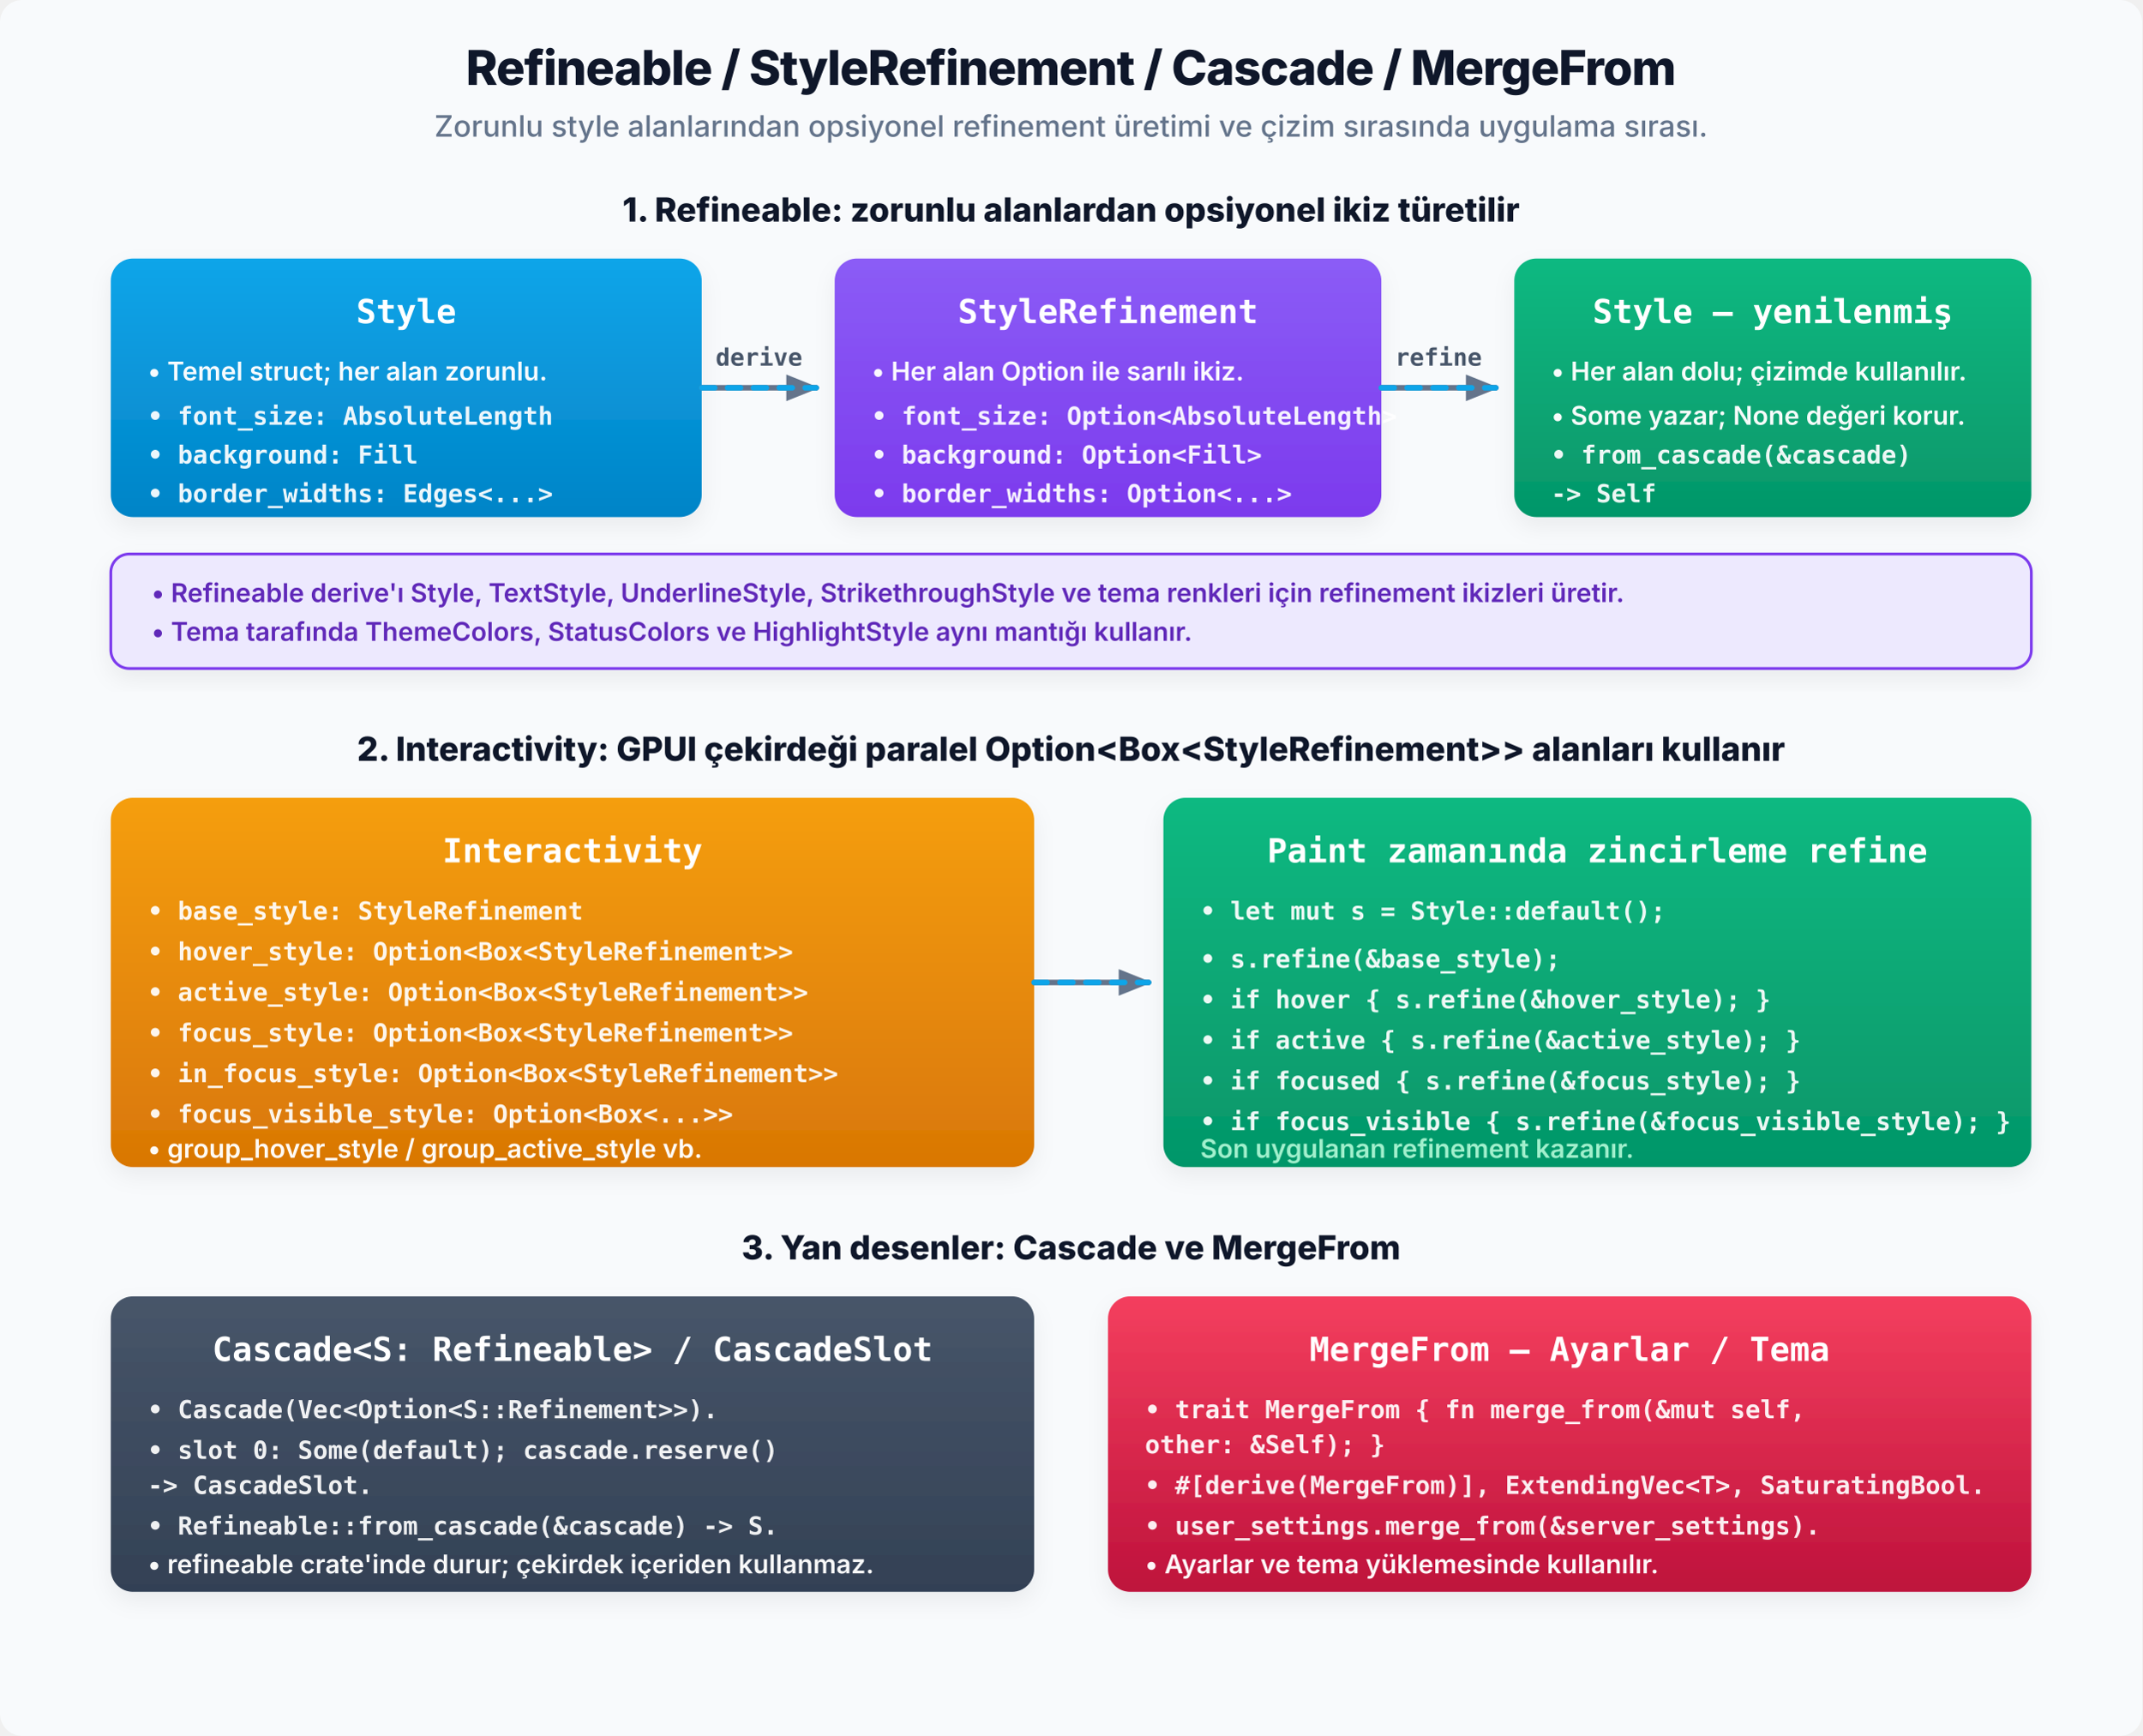
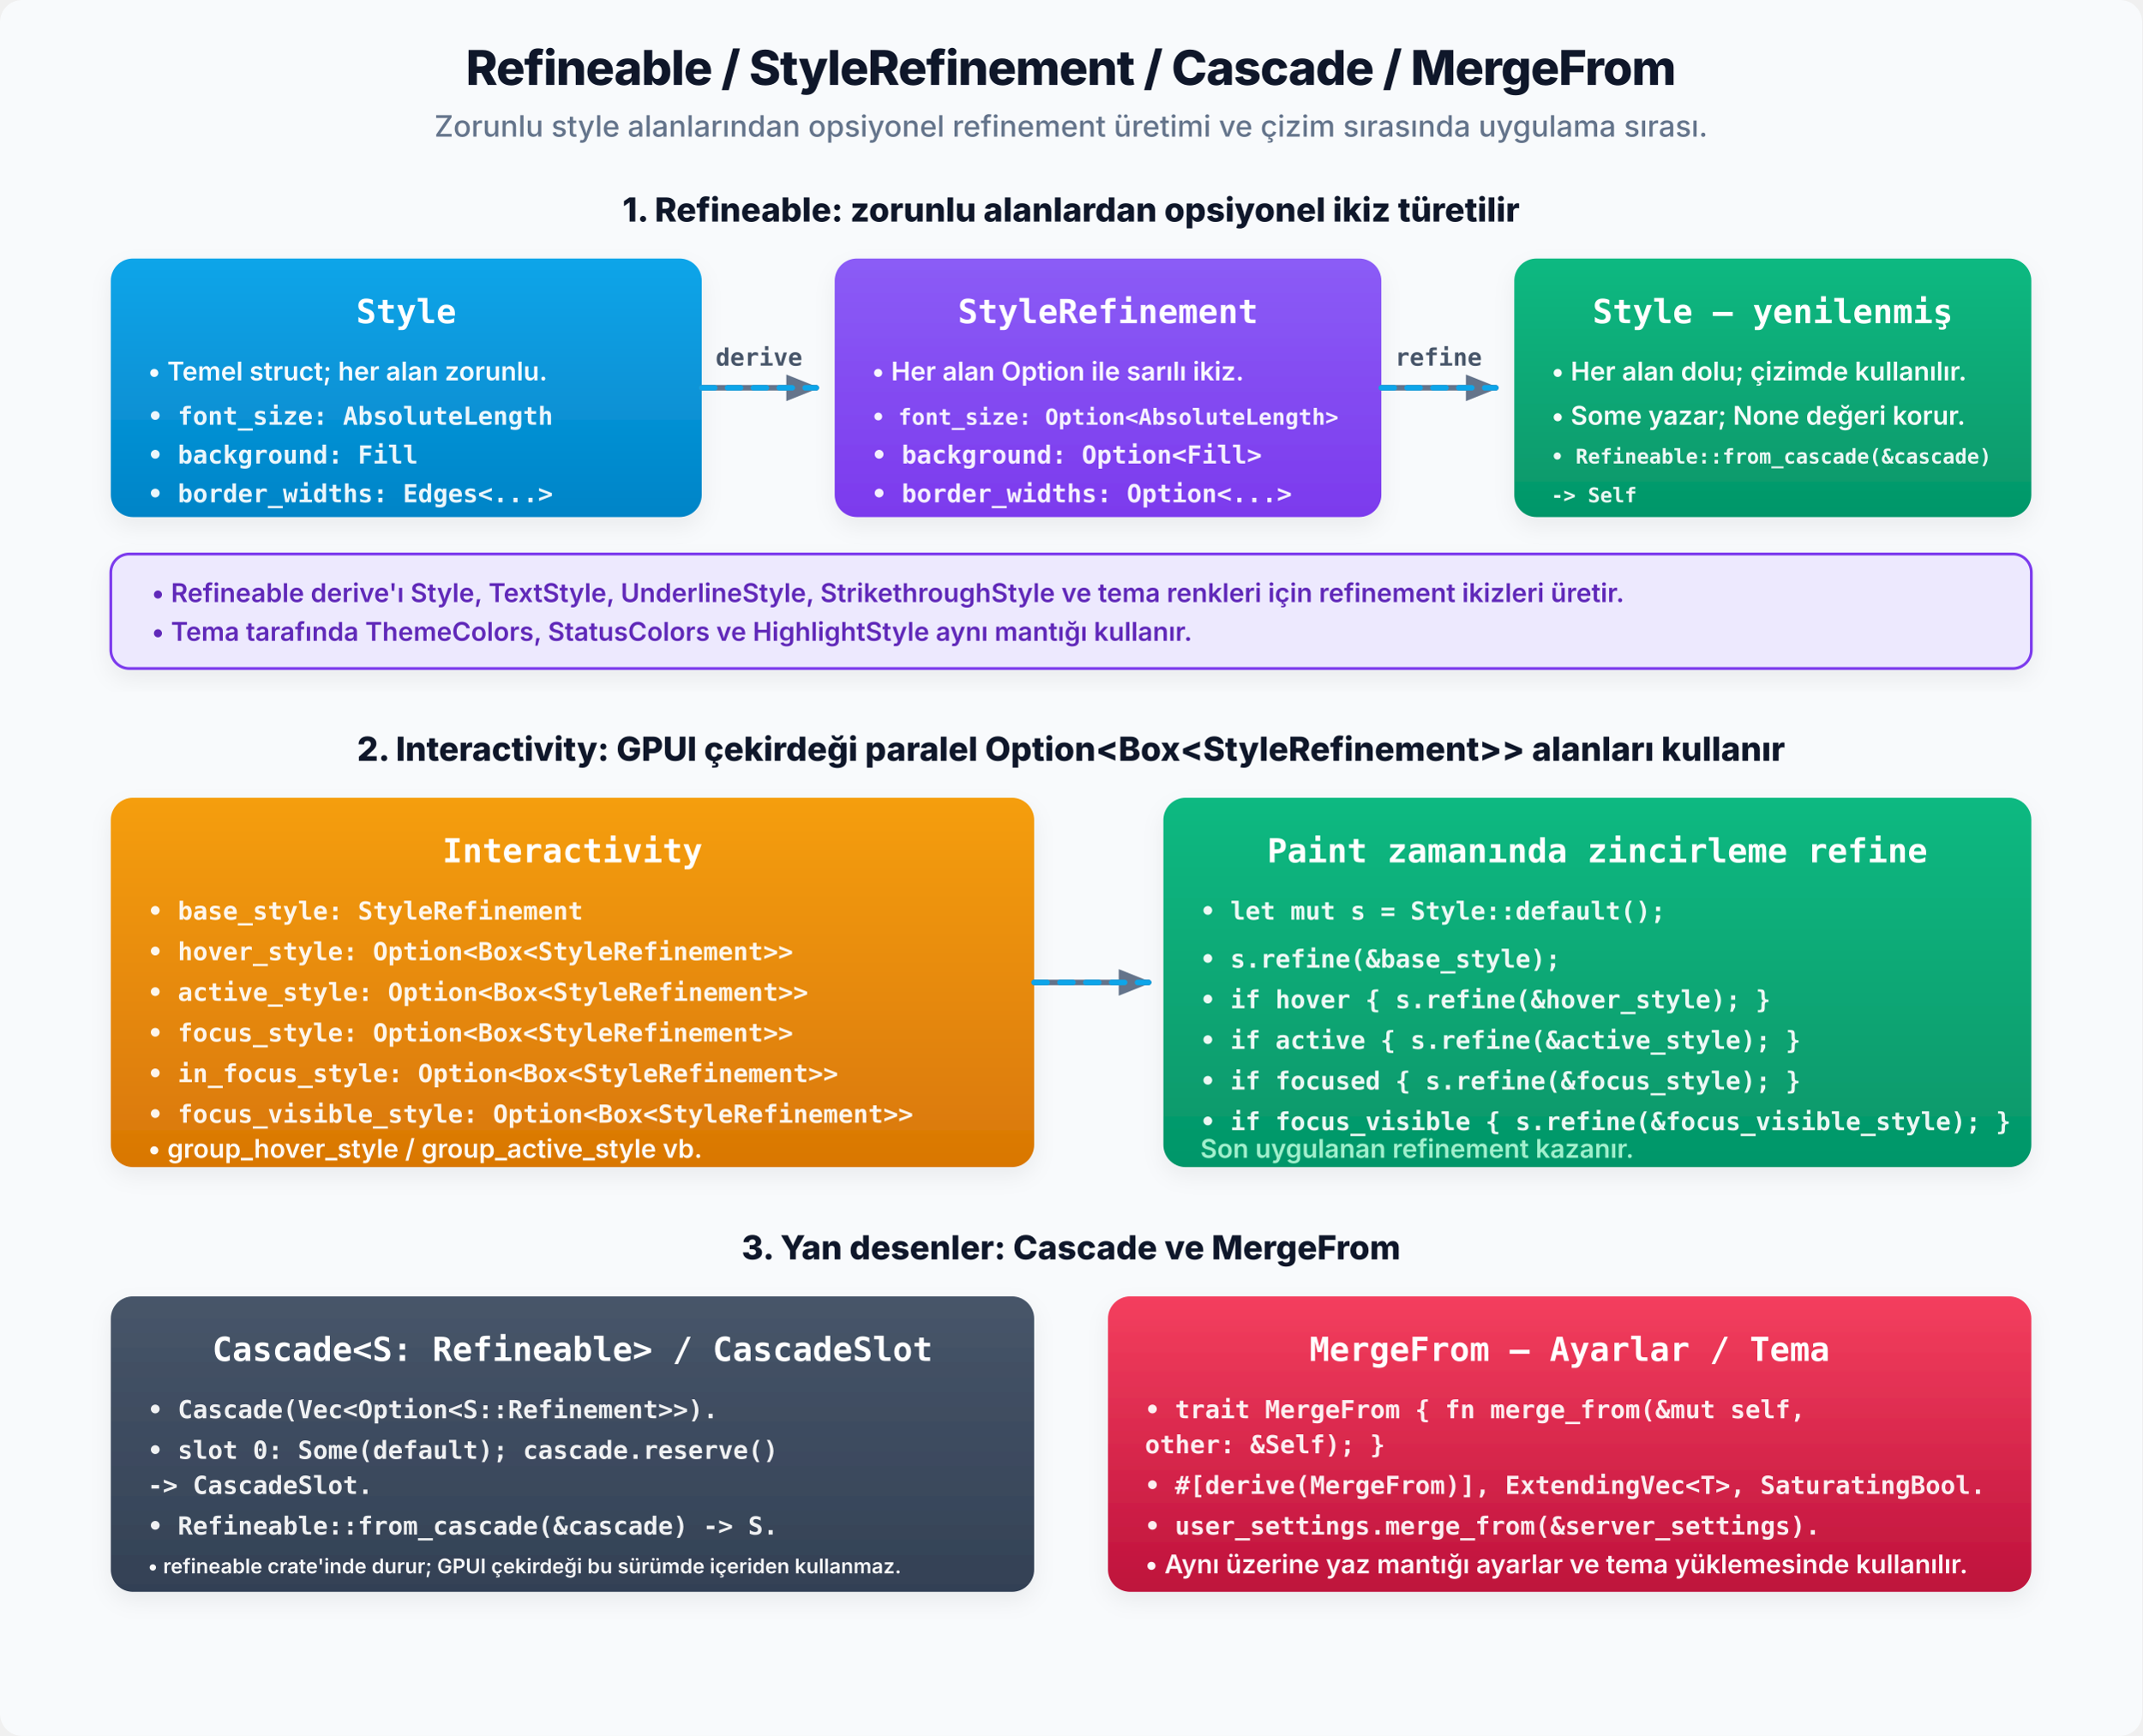
<svg xmlns="http://www.w3.org/2000/svg" viewBox="0 0 1160 940">
  <defs>
    <filter id="shadow" x="-20%" y="-20%" width="140%" height="140%">
      <feDropShadow dx="0" dy="5" stdDeviation="6" flood-color="#0f172a" flood-opacity="0.06" />
    </filter>
    <marker id="arrow" viewBox="0 0 10 10" refX="9" refY="5" markerWidth="6" markerHeight="6" orient="auto">
      <path d="M 0 1 L 10 5 L 0 9 Z" fill="#64748b" />
    </marker>
    <linearGradient id="g-sky" x1="0" y1="0" x2="0" y2="1">
      <stop offset="0" stop-color="#0ea5e9" />
      <stop offset="1" stop-color="#0284c7" />
    </linearGradient>
    <linearGradient id="g-purple" x1="0" y1="0" x2="0" y2="1">
      <stop offset="0" stop-color="#8b5cf6" />
      <stop offset="1" stop-color="#7c3aed" />
    </linearGradient>
    <linearGradient id="g-green" x1="0" y1="0" x2="0" y2="1">
      <stop offset="0" stop-color="#10b981" />
      <stop offset="1" stop-color="#059669" />
    </linearGradient>
    <linearGradient id="g-amber" x1="0" y1="0" x2="0" y2="1">
      <stop offset="0" stop-color="#f59e0b" />
      <stop offset="1" stop-color="#d97706" />
    </linearGradient>
    <linearGradient id="g-slate" x1="0" y1="0" x2="0" y2="1">
      <stop offset="0" stop-color="#475569" />
      <stop offset="1" stop-color="#334155" />
    </linearGradient>
    <linearGradient id="g-rose" x1="0" y1="0" x2="0" y2="1">
      <stop offset="0" stop-color="#f43f5e" />
      <stop offset="1" stop-color="#be123c" />
    </linearGradient>
    <style>
      .bg { fill: #f8fafc; }
      .title { font: 800 26px system-ui, -apple-system, sans-serif; fill: #0f172a; letter-spacing: -0.5px; text-anchor: middle; }
      .sub { font: 500 16px system-ui, -apple-system, sans-serif; fill: #64748b; text-anchor: middle; }

      .c-title { font: 800 18px ui-monospace, SFMono-Regular, monospace; fill: #ffffff; text-anchor: middle; }
      .c-body { font: 600 14px system-ui, -apple-system, sans-serif; fill: #ffffff; opacity: 0.96; }
      .c-mono { font: 700 13.5px ui-monospace, SFMono-Regular, monospace; fill: #ffffff; opacity: 0.92; }

      .card { filter: url(#shadow); }
      .arrow-soft { stroke: #64748b; stroke-width: 3; fill: none; marker-end: url(#arrow); stroke-linecap: round; stroke-linejoin: round; }
      .arrow-flow { stroke: #0ea5e9; stroke-width: 3; fill: none; stroke-linecap: round; stroke-dasharray: 7 7; }

      .edge { font: 700 13px ui-monospace, SFMono-Regular, monospace; fill: #475569; text-anchor: middle; }
      .section-label { font: 800 18px system-ui, -apple-system, sans-serif; fill: #0f172a; text-anchor: middle; }

      @keyframes flow { to { stroke-dashoffset: -28; } }
      .flow { animation: flow 1.2s linear infinite; }

      @keyframes stepGlow {
        0%, 100% { opacity: 0.0; }
        50%      { opacity: 1.0; }
      }
      .step1 { animation: stepGlow 10s ease-in-out infinite; }
      .step2 { animation: stepGlow 10s ease-in-out infinite; animation-delay: 2.5s; }
      .step3 { animation: stepGlow 10s ease-in-out infinite; animation-delay: 5s; }
      .step4 { animation: stepGlow 10s ease-in-out infinite; animation-delay: 7.5s; }
    </style>
  </defs>
  <rect width="100%" height="100%" rx="12" class="bg" />
  <text x="580" y="46" class="title">Refineable / StyleRefinement / Cascade / MergeFrom</text>
  <text x="580" y="74" class="sub">Zorunlu style alanlarından opsiyonel refinement üretimi ve çizim sırasında uygulama sırası.</text>
  <text x="580" y="120" class="section-label">1. Refineable: zorunlu alanlardan opsiyonel ikiz türetilir</text>
  <g transform="translate(60, 140)">
    <rect width="320" height="140" rx="12" fill="url(#g-sky)" class="card" />
    <text x="160" y="35" class="c-title">Style</text>
    <text x="20" y="66" class="c-body">• Temel struct; her alan zorunlu.</text>
    <text x="20" y="90" class="c-mono">• font_size: AbsoluteLength</text>
    <text x="20" y="111" class="c-mono">• background: Fill</text>
    <text x="20" y="132" class="c-mono">• border_widths: Edges&lt;...&gt;</text>
  </g>
  <path d="M 380 210 H 442" class="arrow-soft" />
  <path d="M 380 210 H 442" class="arrow-flow flow" />
  <text x="411" y="198" class="edge">derive</text>
  <g transform="translate(452, 140)">
    <rect width="296" height="140" rx="12" fill="url(#g-purple)" class="card" />
    <text x="148" y="35" class="c-title">StyleRefinement</text>
    <text x="20" y="66" class="c-body">• Her alan Option ile sarılı ikiz.</text>
-     <text x="20" y="90" class="c-mono">• font_size: Option&lt;AbsoluteLength&gt;</text>
+     <text x="20" y="90" class="c-mono" style="font-size:12px">• font_size: Option&lt;AbsoluteLength&gt;</text>
    <text x="20" y="111" class="c-mono">• background: Option&lt;Fill&gt;</text>
    <text x="20" y="132" class="c-mono">• border_widths: Option&lt;...&gt;</text>
  </g>
  <path d="M 748 210 H 810" class="arrow-soft" />
  <path d="M 748 210 H 810" class="arrow-flow flow" />
  <text x="779" y="198" class="edge">refine</text>
  <g transform="translate(820, 140)">
    <rect width="280" height="140" rx="12" fill="url(#g-green)" class="card" />
    <text x="140" y="35" class="c-title">Style — yenilenmiş</text>
    <text x="20" y="66" class="c-body">• Her alan dolu; çizimde kullanılır.</text>
    <text x="20" y="90" class="c-body">• Some yazar; None değeri korur.</text>
-     <text x="20" y="111" class="c-mono">• from_cascade(&amp;cascade)</text>
-     <text x="20" y="132" class="c-mono">  -&gt; Self</text>
+     <text x="20" y="111" class="c-mono" style="font-size:11px">• Refineable::from_cascade(&amp;cascade)</text>
+     <text x="20" y="132" class="c-mono" style="font-size:11px">  -&gt; Self</text>
  </g>
  <g transform="translate(60, 300)">
    <rect width="1040" height="62" rx="10" fill="#ede9fe" stroke="#7c3aed" stroke-width="1.5" class="card" />
    <text x="22" y="26" class="c-body" style="fill:#5b21b6">• Refineable derive'ı Style, TextStyle, UnderlineStyle, StrikethroughStyle ve tema renkleri için refinement ikizleri üretir.</text>
    <text x="22" y="47" class="c-body" style="fill:#5b21b6">• Tema tarafında ThemeColors, StatusColors ve HighlightStyle aynı mantığı kullanır.</text>
  </g>
  <text x="580" y="412" class="section-label">2. Interactivity: GPUI çekirdeği paralel Option&lt;Box&lt;StyleRefinement&gt;&gt; alanları kullanır</text>
  <g transform="translate(60, 432)">
    <rect width="500" height="200" rx="12" fill="url(#g-amber)" class="card" />
    <text x="250" y="35" class="c-title">Interactivity</text>
    <text x="20" y="66" class="c-mono">• base_style: StyleRefinement</text>
    <text x="20" y="88" class="c-mono">• hover_style: Option&lt;Box&lt;StyleRefinement&gt;&gt;</text>
    <text x="20" y="110" class="c-mono">• active_style: Option&lt;Box&lt;StyleRefinement&gt;&gt;</text>
    <text x="20" y="132" class="c-mono">• focus_style: Option&lt;Box&lt;StyleRefinement&gt;&gt;</text>
    <text x="20" y="154" class="c-mono">• in_focus_style: Option&lt;Box&lt;StyleRefinement&gt;&gt;</text>
-     <text x="20" y="176" class="c-mono">• focus_visible_style: Option&lt;Box&lt;...&gt;&gt;</text>
+     <text x="20" y="176" class="c-mono" font-size="12.5">• focus_visible_style: Option&lt;Box&lt;StyleRefinement&gt;&gt;</text>
    <text x="20" y="195" class="c-body" opacity="0.9">• group_hover_style / group_active_style vb.</text>
  </g>
  <path d="M 560 532 H 622" class="arrow-soft" />
  <path d="M 560 532 H 622" class="arrow-flow flow" />
  <g transform="translate(630, 432)">
    <rect width="470" height="200" rx="12" fill="url(#g-green)" class="card" />
    <text x="235" y="35" class="c-title">Paint zamanında zincirleme refine</text>
    <text x="20" y="66" class="c-mono">• let mut s = Style::default();</text>
    <g>
      <rect class="step1" x="10" y="76" width="450" height="22" rx="6" fill="#ffffff" opacity="0" />
      <text x="20" y="92" class="c-mono">• s.refine(&amp;base_style);</text>
    </g>
    <g>
      <rect class="step2" x="10" y="98" width="450" height="22" rx="6" fill="#ffffff" opacity="0" />
      <text x="20" y="114" class="c-mono">• if hover { s.refine(&amp;hover_style); }</text>
    </g>
    <g>
      <rect class="step3" x="10" y="120" width="450" height="22" rx="6" fill="#ffffff" opacity="0" />
      <text x="20" y="136" class="c-mono">• if active { s.refine(&amp;active_style); }</text>
    </g>
    <g>
      <rect class="step4" x="10" y="142" width="450" height="22" rx="6" fill="#ffffff" opacity="0" />
      <text x="20" y="158" class="c-mono">• if focused { s.refine(&amp;focus_style); }</text>
    </g>
    <text x="20" y="180" class="c-mono">• if focus_visible { s.refine(&amp;focus_visible_style); }</text>
    <text x="20" y="195" class="c-body" font-weight="800" style="fill:#a7f3d0">Son uygulanan refinement kazanır.</text>
  </g>
  <text x="580" y="682" class="section-label">3. Yan desenler: Cascade ve MergeFrom</text>
  <g transform="translate(60, 702)">
    <rect width="500" height="160" rx="12" fill="url(#g-slate)" class="card" />
    <text x="250" y="35" class="c-title">Cascade&lt;S: Refineable&gt; / CascadeSlot</text>
    <text x="20" y="66" class="c-mono">• Cascade(Vec&lt;Option&lt;S::Refinement&gt;&gt;).</text>
    <text x="20" y="88" class="c-mono">• slot 0: Some(default); cascade.reserve()</text>
    <text x="20" y="107" class="c-mono">  -&gt; CascadeSlot.</text>
    <text x="20" y="129" class="c-mono">• Refineable::from_cascade(&amp;cascade) -&gt; S.</text>
-     <text x="20" y="150" class="c-body" opacity="0.9">• refineable crate'inde durur; çekirdek içeriden kullanmaz.</text>
+     <text x="20" y="150" class="c-body" opacity="0.9" style="font-size:11px">• refineable crate'inde durur; GPUI çekirdeği bu sürümde içeriden kullanmaz.</text>
  </g>
  <g transform="translate(600, 702)">
    <rect width="500" height="160" rx="12" fill="url(#g-rose)" class="card" />
    <text x="250" y="35" class="c-title">MergeFrom — Ayarlar / Tema</text>
    <text x="20" y="66" class="c-mono">• trait MergeFrom { fn merge_from(&amp;mut self,</text>
    <text x="20" y="85" class="c-mono">  other: &amp;Self); }</text>
    <text x="20" y="107" class="c-mono">• #[derive(MergeFrom)], ExtendingVec&lt;T&gt;, SaturatingBool.</text>
    <text x="20" y="129" class="c-mono">• user_settings.merge_from(&amp;server_settings).</text>
-     <text x="20" y="150" class="c-body" opacity="0.9">• Ayarlar ve tema yüklemesinde kullanılır.</text>
+     <text x="20" y="150" class="c-body" opacity="0.9" font-size="12.5">• Aynı üzerine yaz mantığı ayarlar ve tema yüklemesinde kullanılır.</text>
  </g>
</svg>
